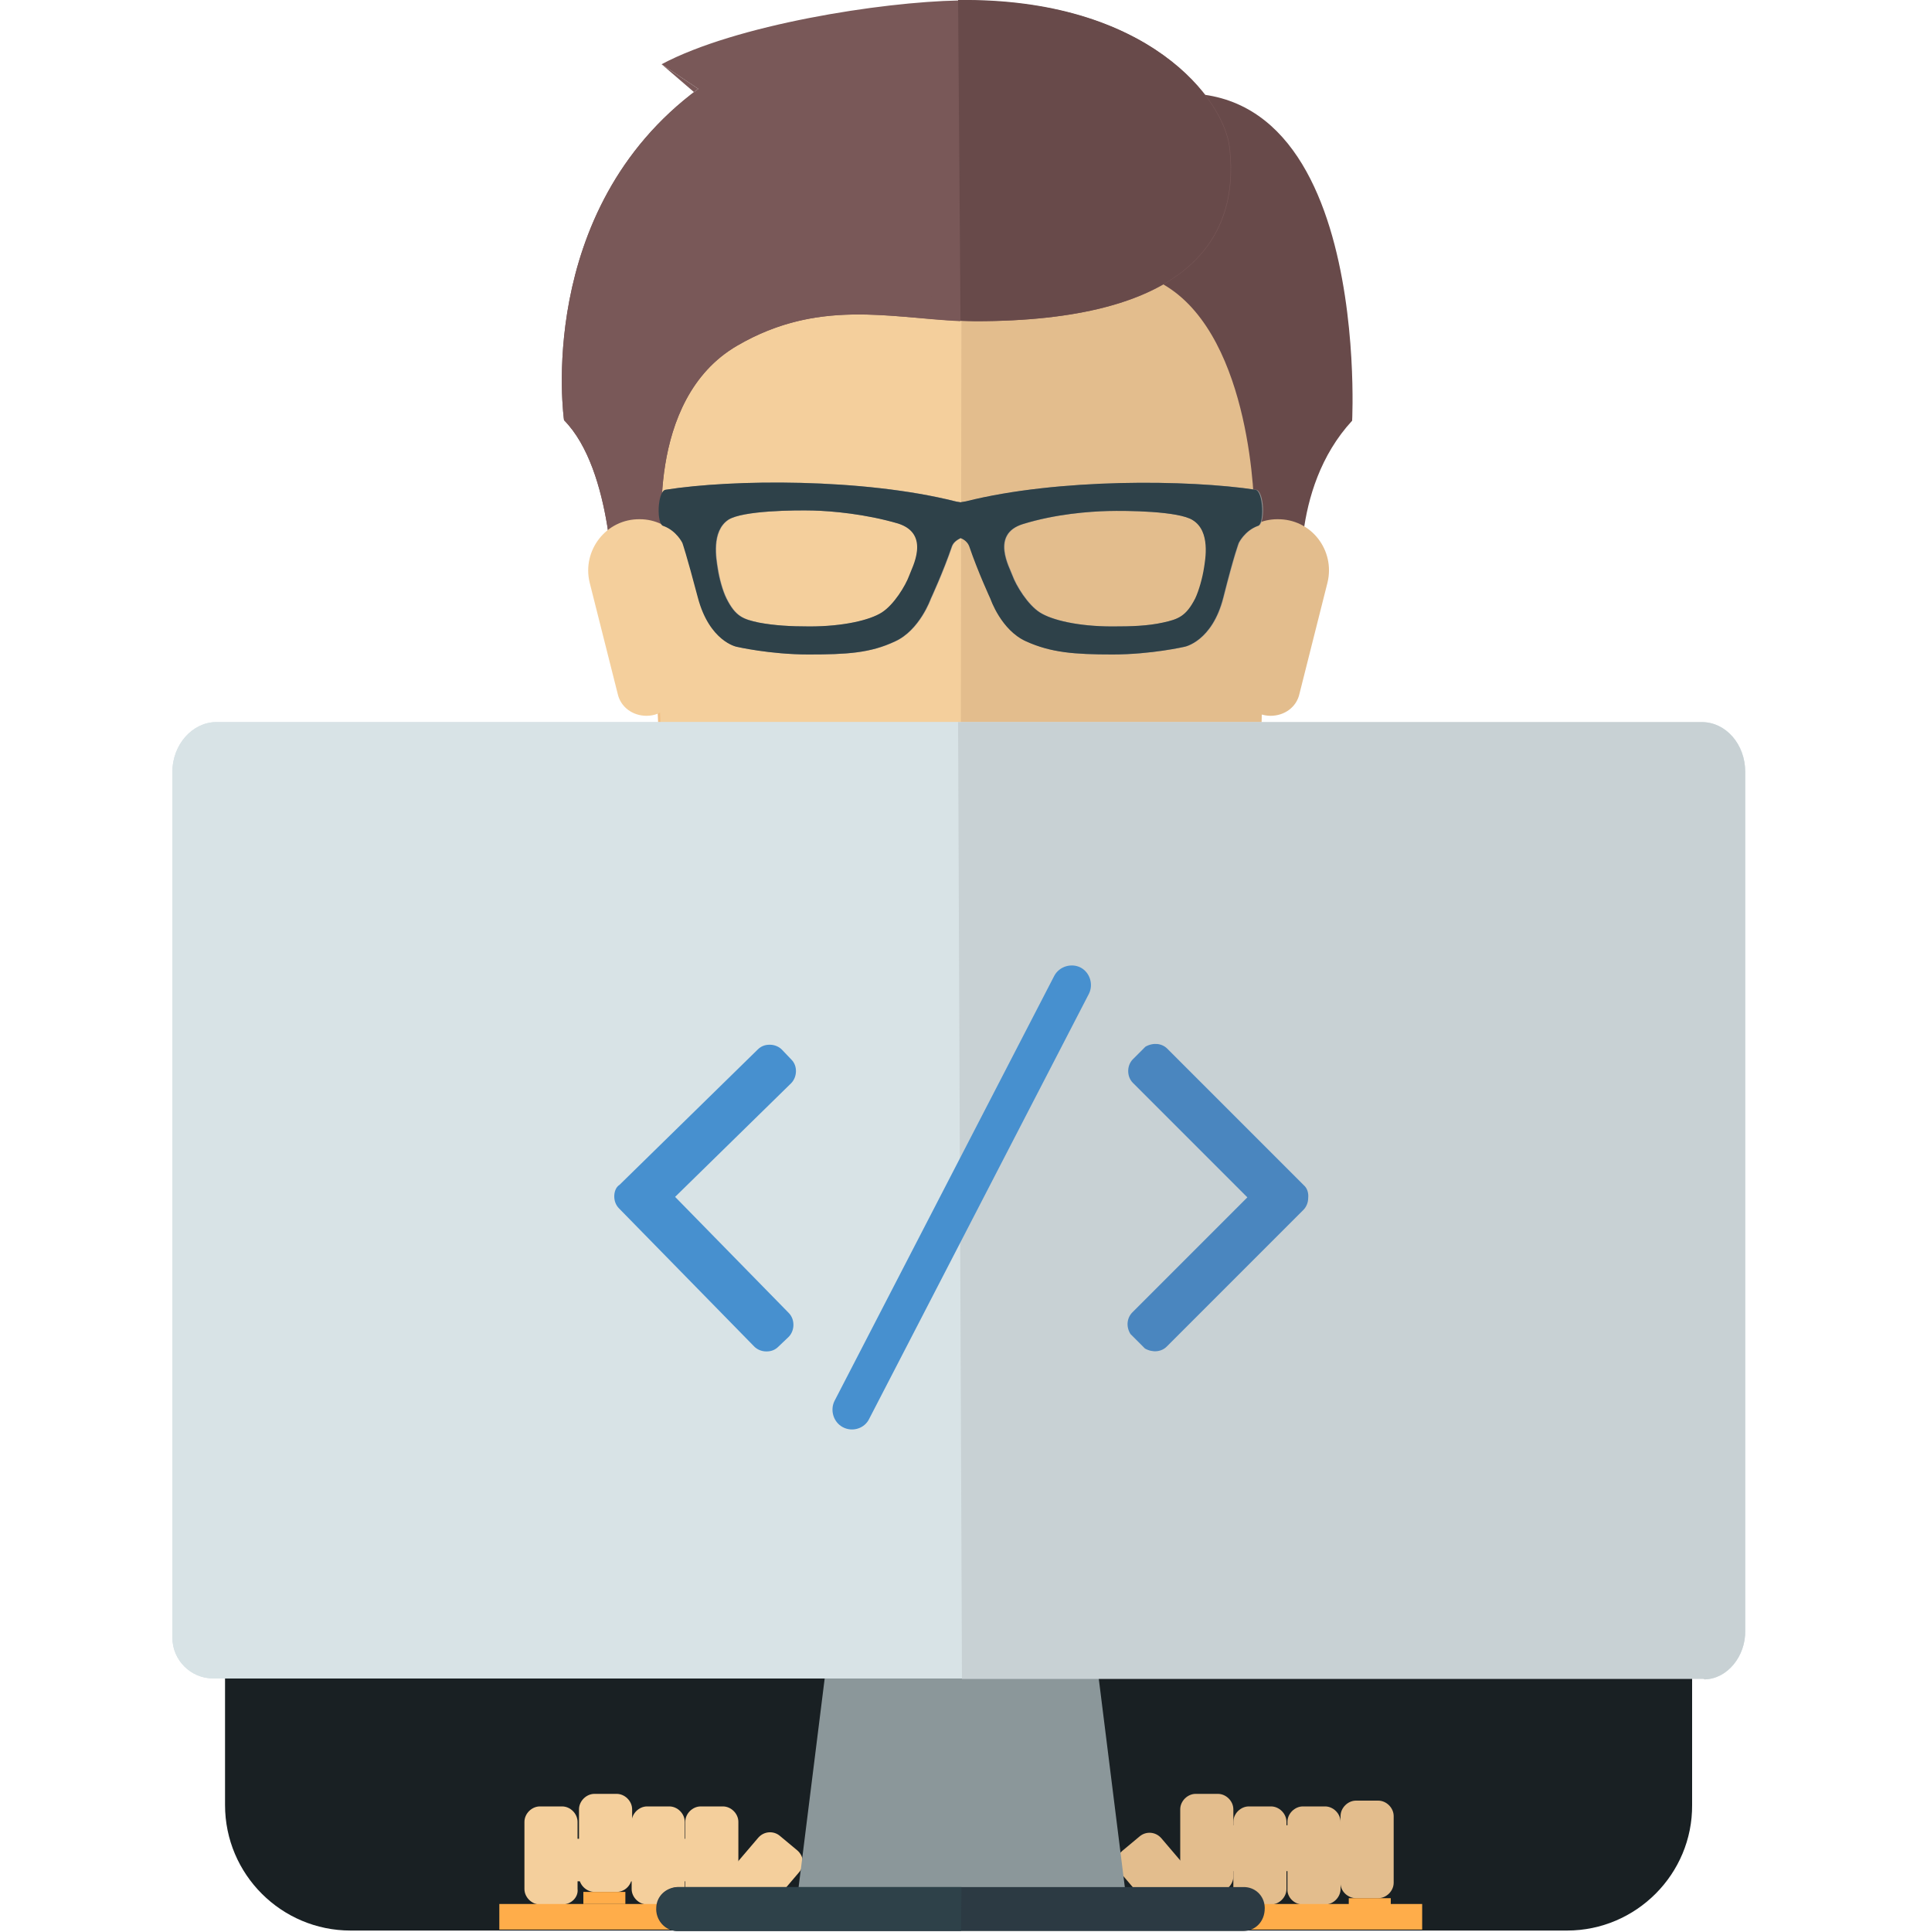
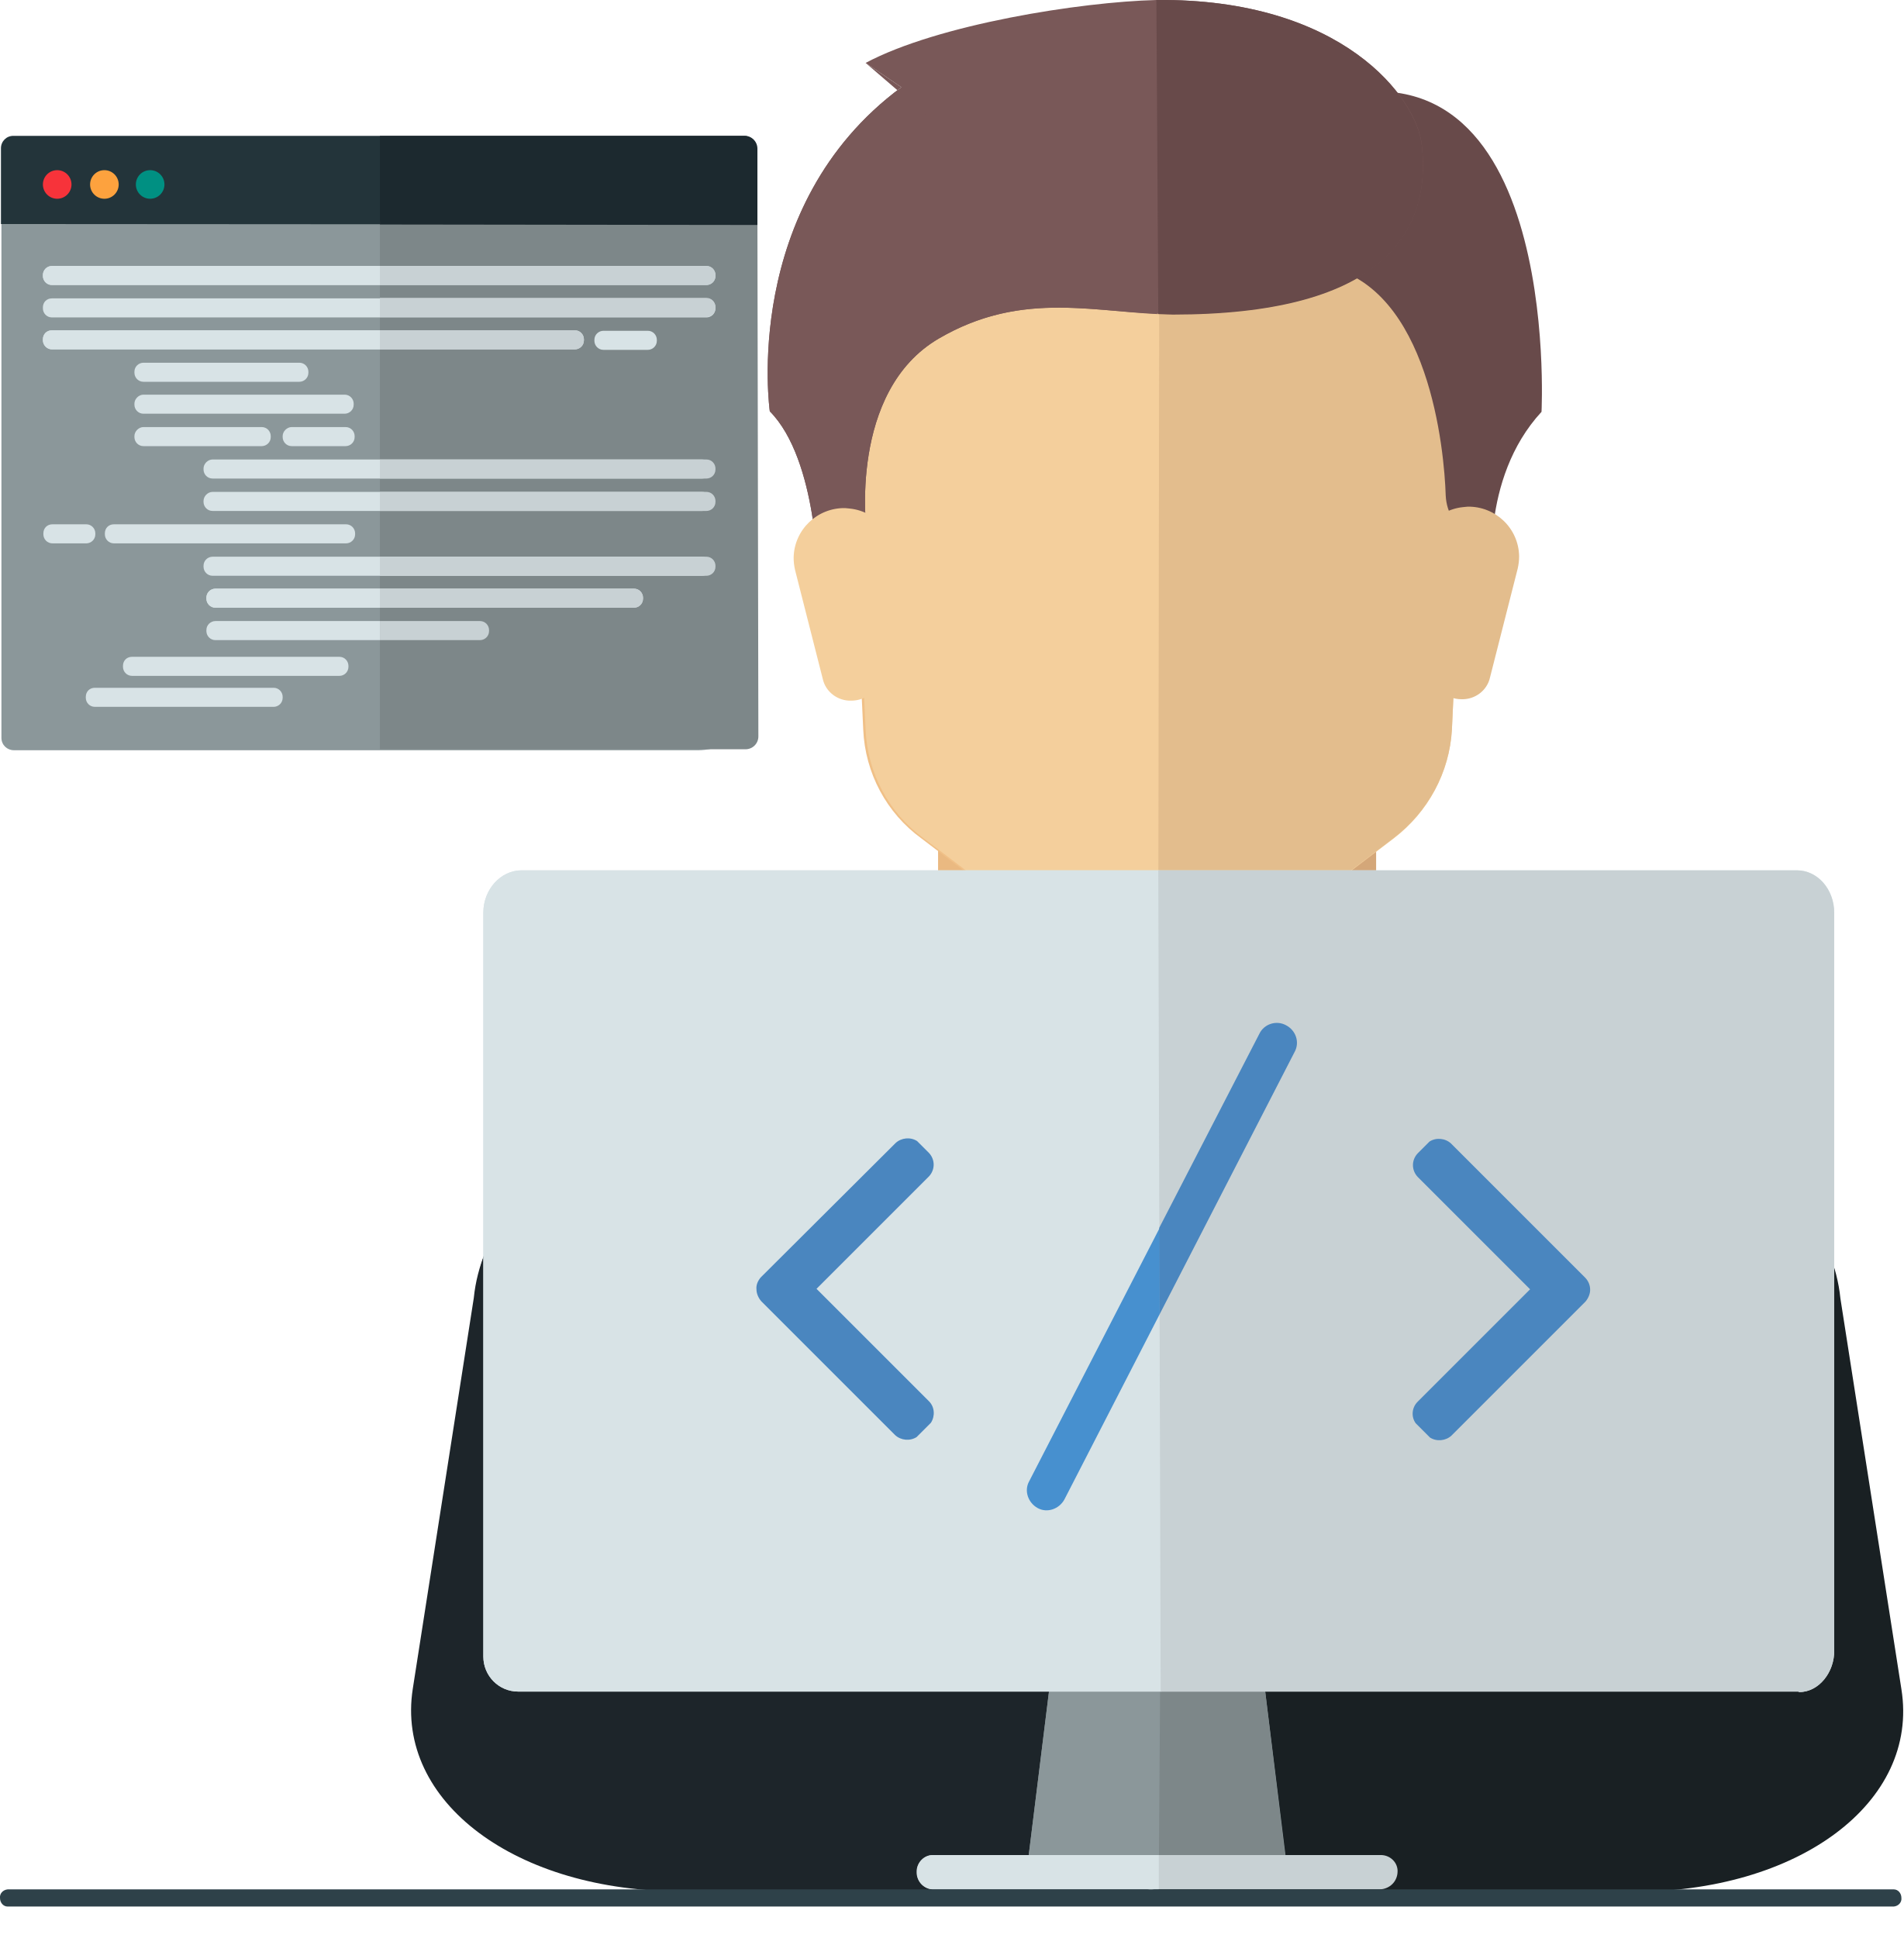
- <svg xmlns="http://www.w3.org/2000/svg" version="1.1" id="Слой_1" x="0px" y="0px" viewBox="0 0 398.9 400" style="enable-background:new 0 0 398.9 400;" xml:space="preserve">
+ <svg xmlns="http://www.w3.org/2000/svg" version="1.1" id="Слой_1" x="0px" y="0px" viewBox="0 0 399.3 406.6" style="enable-background:new 0 0 399.3 406.6;" xml:space="preserve">
  <style type="text/css">
- 	.st0{fill:#192023;}
- 	.st1{display:none;fill:#4A86BF;}
- 	.st2{display:none;fill:#4790CF;}
- 	.st3{fill:#EAB981;}
- 	.st4{fill:#D4A779;}
- 	.st5{fill:#EFF2FA;}
- 	.st6{fill:#C3D3D6;}
- 	.st7{fill:#D7E2E5;}
- 	.st8{fill:#F0C087;}
- 	.st9{fill:#2E4149;}
- 	.st10{fill:#2C3A43;}
- 	.st11{fill:#F4CF9C;}
- 	.st12{fill:#E3BD8D;}
- 	.st13{fill:#515262;}
- 	.st14{fill:#1D252A;}
- 	.st15{fill:#C8D0D3;}
- 	.st16{fill:#8A9699;}
- 	.st17{fill:#684A4A;}
- 	.st18{fill:#795858;}
- 	.st19{display:none;}
- 	.st20{display:inline;fill:#2E4149;}
- 	.st21{display:inline;fill:#2C3A43;}
- 	.st22{fill:#D8E3E6;}
- 	.st23{fill:#23343A;}
+ 	.st0{fill:#1D252A;}
+ 	.st1{fill:#192023;}
+ 	.st2{fill:#EAB981;}
+ 	.st3{fill:#D4A779;}
+ 	.st4{fill:#EFF2FA;}
+ 	.st5{fill:#C3D3D6;}
+ 	.st6{fill:#C8D0D3;}
+ 	.st7{fill:#F0C087;}
+ 	.st8{fill:#F4CF9C;}
+ 	.st9{fill:#E3BD8D;}
+ 	.st10{fill:#684A4A;}
+ 	.st11{fill:#795858;}
+ 	.st12{fill:#2E4149;}
+ 	.st13{fill:#2C3A43;}
+ 	.st14{fill:#C8D1D4;}
+ 	.st15{fill:#8A9699;}
+ 	.st16{fill:none;}
+ 	.st17{fill:#8B979A;}
+ 	.st18{fill:#7D8789;}
+ 	.st19{fill:#D8E3E6;}
+ 	.st20{fill:#23343A;}
+ 	.st21{fill:#FDA23E;}
+ 	.st22{fill:#F7333A;}
+ 	.st23{fill:#009082;}
	.st24{fill:#1C292F;}
- 	.st25{fill:#4790CF;}
- 	.st26{fill:#4A86BF;}
- 	.st27{fill:#00B8A1;}
- 	.st28{fill:#F7333A;}
- 	.st29{fill:#FDA23E;}
- 	.st30{fill:#009082;}
- 	.st31{fill:#FFAD4A;}
- 	.st32{fill:#8B979A;}
- 	.st33{fill:#C8D1D4;}
- 	.st34{fill:none;}
- 	.st35{fill:#4790CF;stroke:#4790CF;stroke-width:2;stroke-miterlimit:10;}
- 	.st36{fill:#929292;}
+ 	.st25{fill:#4A86BF;}
+ 	.st26{fill:#4790CF;}
</style>
-   <g id="Слой_1_2_">
-     <path class="st0" d="M324.5,399.7H72.6c-14.3,0-26-11.6-26-26V328h303.8v45.7C350.5,388,338.8,399.7,324.5,399.7z" />
-     <g id="Слой_1_1_">
-       <circle class="st1" cx="667.9" cy="224.7" r="58.2" />
-       <path class="st2" d="M667.9,282.9c-32.1,0-58.2-26-58.2-58.2s26-58.2,58.2-58.2" />
-       <polygon class="st3" points="833.5,1042.4 833.5,980.6 674.6,980.6 674.6,1042.4 754,1113   " />
-       <polyline class="st4" points="754,1107.4 833.5,1036.8 833.5,975 754,975   " />
-       <path class="st5" d="M956.3,1071.3l-109.2-25.7c-1.7-0.4-3.2-1-4.6-1.8l-88.5,51.6l-85-54.1c-2.2,2.1-4.9,3.6-8,4.3l-109.2,25.7    c-16,3.8-27.2,18-27.2,34.4v69.1c0,9.8,7.9,17.7,17.7,17.7H966c9.8,0,17.7-7.9,17.7-17.7v-69.1    C983.5,1089.3,972.3,1075,956.3,1071.3z" />
-       <path class="st6" d="M754.7,1192.4h211.2c9.8,0,17.7-7.9,17.7-17.7v-69.1c0-16.4-11.3-30.6-27.2-34.4l-109.2-25.7    c-1.7-0.4-3.2-1-4.6-1.8l-88.5,51.6" />
-       <path class="st7" d="M754,1095.3l-85-54.1c-2.2,2.1-4.9,3.6-8,4.3l-109.2,25.7c-16,3.8-27.2,18-27.2,34.4v69.1    c0,9.8,7.9,17.7,17.7,17.7h212.5" />
-       <path class="st8" d="M639.3,777.6l7.7,169.2c0.7,15.8,8.5,30.5,21.1,40l36.5,27.4c9.2,6.9,20.3,10.6,31.8,10.6h35.3    c11.5,0,22.6-3.7,31.8-10.6l36.5-27.4c12.7-9.5,20.4-24.2,21.1-40l7.7-169.2C868.8,777.6,639.3,777.6,639.3,777.6z" />
-       <polygon class="st9" points="776.1,1192.4 732,1192.4 737.5,1113 770.6,1113   " />
-       <polyline class="st10" points="754,1113 770.6,1113 776.1,1192.4 754,1192.4   " />
-       <path class="st11" d="M639.9,777.6l7.7,169.2c0.7,15.8,8.5,30.5,21.1,40l36.5,27.4c9.2,6.9,20.3,10.6,31.8,10.6h35.3    c11.5,0,22.6-3.7,31.8-10.6l36.5-27.4c12.7-9.5,20.4-24.2,21.1-40l7.7-169.2C869.4,777.6,639.9,777.6,639.9,777.6z" />
-       <path class="st12" d="M754.7,1024.7h17.7c11.5,0,22.6-3.7,31.8-10.6l36.5-27.4c12.7-9.5,20.4-24.2,21.1-40l7.7-169.2    c0,0-57.4,0-114.8,0" />
-       <path class="st13" d="M776.1,1095.3H732v16.6c0,5.5,4.4,9.9,9.9,9.9h24.4c5.5,0,9.9-4.4,9.9-9.9L776.1,1095.3L776.1,1095.3z" />
-       <path class="st14" d="M754,1095.3h-22.1v16.6c0,5.5,4.4,9.9,9.9,9.9H754" />
-       <path class="st0" d="M754,1121.8h12.2c5.5,0,9.9-4.4,9.9-9.9v-16.6l0,0H754" />
-       <g>
-         <path class="st15" d="M673.3,1022.7l80.7,72.6c0,0-22.6,11.4-50.5,34.4c-5.8,4.7-14.5,2.8-17.5-4l-37.9-83.4l12-18     C663.1,1019.9,669.3,1019.1,673.3,1022.7z" />
-         <path class="st16" d="M834.7,1022.7l-80.7,72.6c0,0,22.6,11.4,50.5,34.4c5.8,4.7,14.5,2.8,17.5-4l37.9-83.4l-12-18     C845,1019.9,838.7,1019.1,834.7,1022.7z" />
+   <g id="Слой_2_1_">
+     <g id="Слой_1-2">
+       <path class="st0" d="M238.7,396.8h-75.1c-4.1,0-7.4-3.3-7.4-7.4c0,0,0,0,0,0v-29.6c0-4.1,3.3-7.4,7.4-7.4c0,0,0,0,0,0h75.1    c4.1,0,7.4,3.3,7.4,7.4c0,0,0,0,0,0v29.6C246,393.5,242.8,396.8,238.7,396.8z" />
+       <path class="st1" d="M319.3,396.8h-75.1c-4.1,0-7.4-3.3-7.4-7.4c0,0,0,0,0,0v-29.6c0-4.1,3.3-7.4,7.4-7.4c0,0,0,0,0,0h75.1    c4.1,0,7.4,3.3,7.4,7.4c0,0,0,0,0,0v29.6C326.7,393.5,323.4,396.8,319.3,396.8C319.3,396.8,319.3,396.8,319.3,396.8z" />
+       <path class="st0" d="M107.4,278L107.4,278c-5.2-1.5-8.1-6.9-6.6-12.1c0,0,0-0.1,0-0.1l7.9-26.7c1.3-4.3,8.4-12.5,13-12.1    c0.4,0,0.9,0.2,1.1,0.6l6.7,8.3c0.3,0.4,0.4,0.9,0.3,1.4l-10.1,34.1C118.1,276.6,112.6,279.5,107.4,278z" />
+       <g id="Слой_1-3">
+         <g id="Слой_1-4">
+           <polygon class="st2" points="288.3,207.9 288.3,172.5 196.8,172.5 196.8,207.9 242.5,248.5     " />
+           <polyline class="st3" points="243,245.3 288.7,204.8 288.7,169.2 243,169.2     " />
+           <path class="st4" d="M358.7,224.6L296,209.8c-0.9-0.2-1.7-0.6-2.7-0.9l-51.1,29.6l-48.9-31.1c-1.3,1.2-2.9,2.1-4.6,2.5      L126,224.5c-9.2,2.1-15.7,10.3-15.7,19.7v39.7c0,5.6,4.5,10.2,10.2,10.2c0,0,0,0,0,0h243.4c5.6,0,10.2-4.5,10.2-10.2      c0,0,0,0,0,0v-39.7C374.5,234.9,368,226.9,358.7,224.6z" />
+           <path class="st5" d="M243,294.1h121.4c5.6,0,10.2-4.5,10.2-10.2c0,0,0,0,0,0v-39.7c0-9.4-6.5-17.6-15.7-19.7l-62.7-14.8      c-0.9-0.2-1.7-0.6-2.7-0.9l-51.1,29.6" />
+           <path class="st6" d="M242.4,238.9l-49-31c-1.3,1.2-2.9,2.1-4.6,2.5L126.1,225c-9.2,2.1-15.7,10.3-15.7,19.7v39.7      c0,5.6,4.5,10.2,10.2,10.2c0,0,0,0,0,0h122.1" />
+           <path class="st0" d="M212.8,220.9l-20.6-13c-1.3,1.2-2.9,2.1-4.6,2.5L125,224.9c-9.2,2.1-17.4,8.6-16.9,20.2l1.2,39.2      c0,5.6,4.5,10.2,10.2,10.2c0,0,0,0,0,0h33.9" />
+           <path class="st1" d="M332.8,294.6h33.9c5.6,0,10.2-4.5,10.2-10.2c0,0,0,0,0,0v-39.7c0.1-9.5-6.5-17.7-15.7-19.7l-62.7-14.6      c-1.7-0.4-3.3-1.3-4.6-2.5l-20.6,13" />
+           <path class="st7" d="M176.6,55.9l4.5,97.2c0.4,9.1,4.9,17.5,12.2,22.8l20.9,15.9c5.3,4,11.7,6.1,18.3,6.1h20.3      c6.6,0,13-2.1,18.3-6.1l20.9-15.9c7.2-5.5,11.7-13.8,12.2-22.8l4.7-97.2L176.6,55.9z" />
+           <path class="st8" d="M177.1,55.9l4.5,97.2c0.4,9.1,4.9,17.5,12.2,22.8l20.9,15.9c5.3,4,11.7,6.1,18.3,6.1h20.2      c6.6,0,13-2.1,18.3-6.1l20.9-15.9c7.2-5.5,11.7-13.8,12.2-22.8l4.5-97.2L177.1,55.9z" />
+           <path class="st9" d="M243,197.8h10.2c6.6,0,13-2.1,18.3-6.1l20.9-15.9c7.2-5.5,11.7-13.8,12.2-22.8l4.5-97.2h-65.9" />
+           <path class="st10" d="M273.4,22.3l4.7,33.6c21.7,4.4,24.9,38.4,25.2,48.1c0.1,1.8,0.6,3.5,1.6,5l8.3,12.8      c0,0-2.9-21.2,10.2-35.4C323.4,86.3,327.8,2.1,273.4,22.3z" />
+           <path class="st9" d="M318.4,119.3l-5.8,22.8c-0.6,2.8-3.2,4.7-6,4.6l0,0c-3.1,0-5.7-2.2-6.1-5.3l-3-23.3      c-0.6-5.8,3.6-11.1,9.4-11.7c0.3,0,0.7-0.1,1-0.1l0,0c5.8-0.1,10.7,4.5,10.8,10.4C318.7,117.6,318.6,118.4,318.4,119.3z" />
+           <path class="st11" d="M181.6,13.2l7.5,5.1c-33.8,25-27.6,68-27.6,68c10.1,10.2,10.1,35.4,10.1,35.4l10.2-10.2      c0,0-3.9-29.4,15.2-40.5c17.8-10.4,33.4-5.1,49.1-5.1c42.5,0,54.3-16.1,52.2-35.4c-1-10-16.7-30.9-55.7-30.5      C226.7,0.4,196.8,5.1,181.6,13.2z" />
+           <path class="st11" d="M181.6,13.2l7.5,5.1c-33.8,25-27.6,68-27.6,68c10.1,10.2,10.1,35.4,10.1,35.4l10.2-10.2      c0,0-3.9-29.4,15.2-40.5c16.7-9.7,31.2-5.8,45.9-5.1" />
+           <path class="st10" d="M243,65.9c0.9,0,2.1,0.1,3.1,0.1c42.5,0,54.3-16.1,52.2-35.4c-1-10-16.7-31-55.7-30.6" />
+           <path class="st8" d="M166.8,119.6l5.8,22.8c0.6,2.8,3.2,4.7,6,4.6l0,0c3.1,0,5.7-2.2,6.1-5.3l3-23.3c0.6-5.8-3.6-11.1-9.4-11.7      c-0.3,0-0.7-0.1-1-0.1l0,0c-5.8-0.1-10.7,4.5-10.8,10.4C166.5,117.9,166.6,118.7,166.8,119.6z" />
+           <path class="st1" d="M255.4,238.5H230v9.5c0,3.2,2.6,5.8,5.8,5.8l0,0h14c3.2,0,5.8-2.6,5.8-5.8l0,0L255.4,238.5L255.4,238.5z" />
+           <path class="st0" d="M242.5,238.5h-12.7v9.5c0,3.2,2.6,5.8,5.8,5.8l0,0h7" />
+           <path class="st0" d="M277,266.4l-16.2,103c-2.4,14.7-21.9,26.8-43.8,26.9l-73.6,0.5c-35.1,0.2-60.5-18.8-56.8-42.5l12.8-82      c2.7-26.9,38.2-47.9,76.3-48.2l44.3-0.3C255.3,223.7,280.7,242.7,277,266.4z" />
+           <path class="st0" d="M378.1,278L378.1,278c5.2-1.5,8.1-6.9,6.6-12.1c0,0,0-0.1,0-0.1l-7.9-26.7c-1.3-4.3-8.4-12.5-13-12.1      c-0.4,0-0.9,0.2-1.1,0.6l-6.7,8.3c-0.3,0.4-0.4,0.9-0.3,1.4l10.1,34.1C367.4,276.6,372.9,279.5,378.1,278z" />
+           <path class="st0" d="M332.1,294.5H366c5.6,0,10.2-4.5,10.2-10.2c0,0,0,0,0,0l1.2-39.2c0.5-11.6-7.7-18.1-16.9-20.2l-62.6-14.5      c-1.7-0.4-3.3-1.3-4.6-2.5l-20.6,13" />
+           <path class="st1" d="M265.5,223.9l44.3,0.3c38,0.3,73.6,21.3,76.3,48.2l12.8,82c3.8,23.8-21.7,42.7-56.8,42.5l-73.6-0.5      c-21.9-0.1-41.4-12.2-43.8-26.9l-16.2-103C204.8,242.7,230.3,223.7,265.5,223.9z" />
+           <polygon class="st12" points="255.3,352.5 229.9,352.5 233.1,248.7 252.1,248.7     " />
+           <polyline class="st13" points="242.6,248.7 252.1,248.7 255.3,352.5 242.6,352.5     " />
+           <path class="st0" d="M242.6,238.5h-12.7v9.5c0,3.1,2.4,5.7,5.6,5.7c0,0,0.1,0,0.1,0h7" />
+           <path class="st1" d="M242.6,253.7h7c3.1,0,5.7-2.4,5.7-5.6c0,0,0-0.1,0-0.1v-9.5h-12.7" />
+           <path class="st14" d="M196.3,196.7l46.4,41.6c0,0-13.1,6.4-29.1,19.7c-2.7,2.3-6.7,2-9-0.7c-0.4-0.5-0.8-1-1-1.6l-21.8-47.8      l6.8-10.3c1.6-2.3,4.8-3,7.1-1.4C195.9,196.4,196.1,196.5,196.3,196.7z" />
+           <path class="st15" d="M289,196.7l-46.4,41.6c0,0,13.1,6.4,29.1,19.7c2.7,2.3,6.7,2,9-0.7c0.4-0.5,0.8-1,1-1.6l21.9-47.8      l-6.8-10.3c-1.7-2.4-4.9-3-7.3-1.3C289.3,196.4,289.2,196.6,289,196.7z" />
+           <path class="st15" d="M308.6,284h-35.4c-2.8,0-5.1,2.2-5.1,5c0,0,0,0.1,0,0.1v5.1h45.5v-5.1C313.6,286.3,311.4,284.1,308.6,284z      " />
+         </g>
+         <line class="st16" x1="296.4" y1="406.6" x2="327.7" y2="396.8" />
+         <polygon class="st17" points="265,351.4 270.3,394.2 215.2,394.2 220.5,351.4    " />
+         <polyline class="st17" points="243.1,394.2 215.2,394.2 220.5,351.4 243.4,351.4    " />
+         <polyline class="st18" points="243.4,351.4 265,351.4 270.2,394.2 243.1,394.2    " />
+         <path class="st19" d="M377,354.9H108.7c-4.1,0-7.3-3.3-7.3-7.4v-156c0-5,3.7-8.9,8-8.9H377c4.3,0,7.8,3.9,7.8,8.9v154.7     c0.1,4.6-3.2,8.8-7.3,8.8C377.3,354.9,377.2,354.9,377,354.9z" />
+         <path class="st19" d="M243.7,354.9h-135c-4,0-7.3-3.3-7.3-7.3V191.5c0-4.9,3.7-8.9,8-8.9h133.8" />
+         <path class="st14" d="M243,182.6h134c4.3,0,7.8,4,7.8,8.9v154.7c0.1,4.6-3.2,8.8-7.3,8.8c-0.1-0.1-0.3-0.1-0.4-0.1H243.5" />
+         <path class="st14" d="M289.5,396.4h-93.8c-1.9-0.1-3.4-1.7-3.3-3.6c0-0.1,0-0.2,0-0.3c0-1.8,1.5-3.3,3.3-3.3h93.8     c1.9-0.1,3.6,1.3,3.7,3.2c0,0,0,0,0,0.1v0.1C293.2,394.7,291.6,396.3,289.5,396.4z" />
+         <path class="st19" d="M243.1,396.4h-47.4c-2-0.1-3.5-1.8-3.4-3.8c0,0,0-0.1,0-0.1c0.1-1.8,1.6-3.3,3.4-3.3h47.4" />
      </g>
-       <path class="st0" d="M807.5,719.1l8.3,58.5c37.8,7.6,43.2,66.8,44,83.8c0.1,3.1,1.1,6,2.8,8.6l14.4,22.4c0,0-4.9-37,17.7-61.8    C894.7,830.5,902.4,683.8,807.5,719.1z" />
-       <path class="st12" d="M885.9,888.6l-10,39.9c-1.2,4.7-5.4,8-10.3,8l0,0c-5.4,0-9.9-4-10.5-9.3l-5.1-40.8    c-1.4-10.9,7.1-20.6,18.1-20.6l0,0C880,865.8,888.8,877,885.9,888.6z" />
-       <path class="st14" d="M647.7,703.3l13.1,8.9c-59,43.6-48,118.3-48,118.3c17.7,17.7,17.7,61.8,17.7,61.8l17.7-17.7    c0,0-6.8-51,26.5-70.6c30.9-18.2,57.9-8.8,85.5-8.8c73.9,0,94.6-27.9,91-61.8c-1.9-17.6-28.7-54.1-97.1-53    C726.4,680.9,674.6,689.3,647.7,703.3z" />
-       <path class="st14" d="M647.7,703.3l13.1,8.9c-59,43.6-48,118.3-48,118.3c17.7,17.7,17.7,61.8,17.7,61.8l17.7-17.7    c0,0-6.8-51,26.5-70.6c28.9-17,54.4-9.9,80.1-8.9" />
-       <path class="st0" d="M754.7,795.1c1.8,0.1,3.6,0.1,5.4,0.1c73.9,0,94.6-27.9,91-61.8c-1.9-17.6-28.7-54.1-97.1-53" />
-       <path class="st11" d="M622.2,888.6l10,39.9c1.2,4.7,5.4,8,10.3,8l0,0c5.4,0,9.9-4,10.5-9.3l5.1-40.8c1.4-10.9-7.1-20.6-18.1-20.6    l0,0C628,865.8,619.3,877,622.2,888.6z" />
-       <path class="st16" d="M868.8,1174.8H807c-4.9,0-8.8,4-8.8,8.8v8.8h79.4v-8.8C877.6,1178.7,873.7,1174.8,868.8,1174.8z" />
-       <polygon class="st3" points="244.6,209.6 244.6,173.9 152.4,173.9 152.4,209.6 198.4,250.5   " />
-       <polyline class="st4" points="198.9,247.3 245,206.5 245,170.6 198.9,170.6   " />
-       <path class="st5" d="M315.6,226.4l-63.2-14.9c-0.9-0.2-1.7-0.6-2.7-0.9l-51.5,29.8L148.9,209c-1.3,1.3-2.9,2.1-4.6,2.5l-63.2,14.7    c-9.3,2.1-15.8,10.4-15.8,19.9v40c0,5.6,4.5,10.3,10.3,10.3H321c5.6,0,10.3-4.5,10.3-10.3v-40    C331.5,236.8,324.9,228.7,315.6,226.4z" />
-       <path class="st0" d="M198.9,296.5h122.4c5.6,0,10.3-4.5,10.3-10.3v-40c0-9.5-6.5-17.7-15.8-19.9l-63.2-14.9    c-0.9-0.2-1.7-0.6-2.7-0.9l-51.5,29.8" />
-       <path class="st14" d="M198.4,240.4L149,209.1c-1.3,1.3-2.9,2.1-4.6,2.5l-63.2,14.7c-9.3,2.1-15.8,10.4-15.8,19.9v40    c0,5.6,4.5,10.3,10.3,10.3h123.1" />
-       <path class="st8" d="M132,56.3l4.5,98c0.4,9.1,4.9,17.7,12.3,23l21.1,16c5.2,4,11.8,6.1,18.4,6.1h20.5c6.6,0,13.2-2.1,18.4-6.1    l21.1-16c7.3-5.4,11.8-14,12.3-23l4.7-98C265.3,56.3,132,56.3,132,56.3z" />
-       <path class="st11" d="M132.5,56.3l4.5,98c0.4,9.1,4.9,17.7,12.3,23l21.1,16c5.2,4,11.8,6.1,18.4,6.1h20.4c6.6,0,13.2-2.1,18.4-6.1    l21.1-16c7.3-5.4,11.8-14,12.3-23l4.5-98C265.5,56.3,132.5,56.3,132.5,56.3z" />
-       <path class="st12" d="M198.9,199.4h10.3c6.6,0,13.2-2.1,18.4-6.1l21.1-16c7.3-5.4,11.8-14,12.3-23l4.5-98c0,0-33.2,0-66.4,0" />
-       <path class="st17" d="M229.6,22.5l4.7,33.9c21.9,4.4,25.1,38.7,25.4,48.5c0.1,1.7,0.6,3.6,1.6,5l8.4,12.9c0,0-2.9-21.4,10.3-35.7    C280,87,284.4,2.1,229.6,22.5z" />
-       <path class="st12" d="M274.9,120.6l-5.8,23c-0.6,2.8-3.1,4.6-6,4.6l0,0c-3.1,0-5.8-2.3-6.1-5.3l-3-23.5    c-0.7-6.2,4.2-11.9,10.5-11.9l0,0C271.6,107.4,276.5,114,274.9,120.6z" />
-       <path class="st18" d="M137,13.3l7.6,5.1C110.5,43.6,116.8,87,116.8,87C127,97.3,127,122.7,127,122.7l10.3-10.3    c0,0-3.9-29.6,15.3-40.8c17.9-10.5,33.7-5.1,49.5-5.1c42.8,0,54.7-16.2,52.6-35.7c-1-10.1-16.8-31.2-56.2-30.7    C182.5,0.4,152.4,5.1,137,13.3z" />
-       <path class="st18" d="M137,13.3l7.6,5.1C110.5,43.6,116.8,87,116.8,87C127,97.3,127,122.7,127,122.7l10.3-10.3    c0,0-3.9-29.6,15.3-40.8c16.8-9.8,31.5-5.8,46.3-5.1" />
-       <path class="st17" d="M198.9,66.4c0.9,0,2.1,0.1,3.1,0.1c42.8,0,54.7-16.2,52.6-35.7c-1-10.1-16.8-31.3-56.2-30.8" />
-       <path class="st11" d="M122.1,120.6l5.8,23c0.6,2.8,3.1,4.6,6,4.6l0,0c3.1,0,5.8-2.3,6.1-5.3l3-23.5c0.7-6.2-4.2-11.9-10.5-11.9    l0,0C125.5,107.4,120.5,114,122.1,120.6z" />
-       <path class="st16" d="M265.1,286.3h-35.7c-2.9,0-5.1,2.3-5.1,5.1v5.1h45.9v-5.1C270.2,288.6,267.7,286.3,265.1,286.3z" />
-       <g class="st19">
-         <polygon class="st20" points="211.7,401 184.8,401 188.1,264.5 208.3,264.5    " />
-         <polyline class="st21" points="198.2,264.5 208.3,264.5 211.7,401 198.2,401    " />
-       </g>
-       <path class="st0" d="M211.4,240.4h-25.6v9.6c0,3.1,2.5,5.8,5.8,5.8h14.1c3.1,0,5.8-2.5,5.8-5.8v-9.6H211.4z" />
-       <g>
-         <path class="st14" d="M198.4,240.4h-12.8v9.6c0,3.1,2.5,5.8,5.8,5.8h7.1" />
-       </g>
-       <g>
-         <path class="st15" d="M151.8,198.3l46.8,41.9c0,0-13.2,6.5-29.3,19.9c-3.5,2.8-8.4,1.6-10.1-2.3l-22-48.2l6.9-10.4     C145.8,196.7,149.5,196.1,151.8,198.3z" />
-         <path class="st16" d="M245.3,198.3l-46.8,41.9c0,0,13.2,6.5,29.3,19.9c3.5,2.8,8.4,1.6,10.1-2.3l22.1-48.2l-6.9-10.4     C251.2,196.7,247.6,196.1,245.3,198.3z" />
-       </g>
-     </g>
-     <g id="Слой_2_1_">
- 	</g>
-     <path class="st22" d="M-78.7,1241.6L-78.7,1241.6c-0.6-1.3-0.1-2.9,1.2-3.6l85.1-42.5c1.3-0.6,2.9-0.1,3.6,1.2l0,0   c0.6,1.3,0.1,2.9-1.2,3.6l-85.1,42.2C-76.3,1243.2-77.9,1242.9-78.7,1241.6L-78.7,1241.6z" />
-     <path class="st22" d="M-71.6,1256.4L-71.6,1256.4c-0.6-1.3-0.1-2.9,1.2-3.6l85.1-42.2c1.3-0.6,2.9-0.1,3.6,1.2l0,0   c0.6,1.3,0.1,2.9-1.2,3.6l-85.1,42.2C-69.3,1258.1-70.8,1257.6-71.6,1256.4z" />
-     <path class="st22" d="M-63.3,1270.7L-63.3,1270.7c-0.6-1.3-0.1-2.9,1.2-3.6l85.1-42.2c1.3-0.6,2.9-0.1,3.6,1.2l0,0   c0.6,1.3,0.1,2.9-1.2,3.6l-85.1,42.2C-61,1272.4-62.5,1271.9-63.3,1270.7z" />
-     <g>
-       <path class="st11" d="M116.4,394.3h-4.6c-1.7,0-3.2-1.5-3.2-3.2v-13.9c0-1.7,1.5-3.2,3.2-3.2h4.6c1.7,0,3.2,1.5,3.2,3.2v13.9    C119.8,392.7,118.4,394.3,116.4,394.3z" />
-       <path class="st11" d="M127.7,391.7h-4.6c-1.7,0-3.2-1.5-3.2-3.2v-13.9c0-1.7,1.5-3.2,3.2-3.2h4.6c1.7,0,3.2,1.5,3.2,3.2v13.9    C130.8,390.3,129.4,391.7,127.7,391.7z" />
-       <path class="st11" d="M138.6,394.3H134c-1.7,0-3.2-1.5-3.2-3.2v-13.9c0-1.7,1.5-3.2,3.2-3.2h4.6c1.7,0,3.2,1.5,3.2,3.2v13.9    C142,392.7,140.5,394.3,138.6,394.3z" />
-       <path class="st11" d="M149.7,394.3h-4.6c-1.7,0-3.2-1.5-3.2-3.2v-13.9c0-1.7,1.5-3.2,3.2-3.2h4.6c1.7,0,3.2,1.5,3.2,3.2v13.9    C153,392.7,151.5,394.3,149.7,394.3z" />
-       <path class="st11" d="M155,394.9l-3.4-3.1c-1.4-1.2-1.5-3.2-0.4-4.5l5.8-6.8c1.2-1.4,3.2-1.5,4.5-0.4l3.6,3    c1.4,1.2,1.5,3.2,0.4,4.5l-5.8,6.8C158.4,395.9,156.3,396,155,394.9z" />
-       <path class="st12" d="M280.8,393h4.6c1.7,0,3.2-1.5,3.2-3.2V376c0-1.7-1.5-3.2-3.2-3.2h-4.6c-1.7,0-3.2,1.5-3.2,3.2v13.8    C277.5,391.5,279.1,393,280.8,393z" />
-       <path class="st12" d="M269.8,394.3h4.6c1.7,0,3.2-1.5,3.2-3.2v-13.9c0-1.7-1.5-3.2-3.2-3.2h-4.6c-1.7,0-3.2,1.5-3.2,3.2v13.9    C266.5,392.7,267.9,394.3,269.8,394.3z" />
-       <path class="st12" d="M258.6,394.3h4.6c1.7,0,3.2-1.5,3.2-3.2v-13.9c0-1.7-1.5-3.2-3.2-3.2h-4.6c-1.7,0-3.2,1.5-3.2,3.2v13.9    C255.5,392.7,256.9,394.3,258.6,394.3z" />
-       <path class="st12" d="M247.6,391.7h4.6c1.7,0,3.2-1.5,3.2-3.2v-13.9c0-1.7-1.5-3.2-3.2-3.2h-4.6c-1.7,0-3.2,1.5-3.2,3.2v13.9    C244.4,390.3,245.8,391.7,247.6,391.7z" />
-       <path class="st12" d="M242.3,394.9l3.6-3c1.4-1.2,1.5-3.2,0.4-4.5l-5.8-6.8c-1.2-1.4-3.2-1.5-4.5-0.4l-3.6,3    c-1.4,1.2-1.5,3.2-0.4,4.5l5.8,6.8C238.9,395.9,240.9,396,242.3,394.9z" />
-       <rect x="246.6" y="377.9" class="st12" width="39.6" height="9.5" />
-     </g>
-     <g>
-       <g>
-         <g>
-           <path class="st23" d="M-467.9,167.4v42.7c-4.2,4.2-9,1.6-9-2.4v-31.4h-98.8V210c-4.2,4.2-9,1.6-9-2.4v-40.3L-467.9,167.4      L-467.9,167.4z" />
-           <path class="st23" d="M-521.7,154v53.7c0,2.5-2,4.5-4.5,4.5s-4.5-2-4.5-4.5V154c0-2.5,2-4.5,4.5-4.5      C-523.6,149.5-521.7,151.4-521.7,154z" />
-         </g>
-         <g>
-           <path class="st24" d="M-467.9,167.4v42.7c-4.2,4.2-9,1.6-9-2.4v-31.4h-49.2v-9L-467.9,167.4L-467.9,167.4z" />
-           <path class="st24" d="M-521.7,154v53.7c0,2.5-2,4.5-4.5,4.5v-62.7C-523.6,149.5-521.7,151.4-521.7,154z" />
-         </g>
-         <g>
-           <path class="st25" d="M-560.8,230.4h-38.8c-1.7,0-3-1.3-3-3v-21.2c0-1.7,1.3-3,3-3h38.8c1.7,0,3,1.3,3,3v21.2      C-557.8,229.1-559.1,230.4-560.8,230.4z" />
-           <path class="st25" d="M-506.8,203.2h-38.7c-1.7,0-3,1.3-3,3v21.1c0,1.7,1.3,3,3,3h38.8c1.7,0,3-1.3,3-3v-21.1      C-503.7,204.6-505.1,203.2-506.8,203.2z" />
-         </g>
-         <g>
-           <path class="st25" d="M-453,230.4h-38.5c-1.8,0-3.3-1.5-3.3-3.3v-20.6c0-1.8,1.5-3.3,3.3-3.3h38.5c1.8,0,3.3,1.5,3.3,3.3v20.6      C-449.7,228.9-451.2,230.4-453,230.4z" />
-           <path class="st26" d="M-503.7,207.7v18.2c0,2.5-2,4.5-4.5,4.5h-17.9v-27.2h17.9C-505.7,203.2-503.7,205.2-503.7,207.7z" />
-           <path class="st26" d="M-449.9,207.7v18.2c0,2.5-2,4.5-4.5,4.5h-17.9v-27.2h17.9C-451.8,203.2-449.9,205.2-449.9,207.7z" />
-           <path class="st26" d="M-557.8,206.3v21c0,1.7-1.4,3.1-3.1,3.1h-19.3v-27.2h19.3C-559.2,203.2-557.8,204.6-557.8,206.3z" />
-         </g>
-       </g>
-       <path class="st27" d="M-461.6,155.3h-138.5c-1.4,0-2.5-1.1-2.5-2.5V48.4h152.9v94.9C-449.7,149.9-455,155.3-461.6,155.3z" />
-       <path class="st23" d="M-602.6,48.9V33.6c0-1.4,1.1-2.5,2.5-2.5h147.9c1.4,0,2.5,1.1,2.5,2.5V49" />
-       <g>
-         <circle class="st28" cx="-591.2" cy="40.9" r="2.9" />
-         <circle class="st29" cx="-581.8" cy="40.9" r="2.9" />
-         <circle class="st30" cx="-572.5" cy="40.9" r="2.9" />
-       </g>
-       <path class="st30" d="M-449.7,48.4h-76.4v106.8h73.9c1.4,0,2.6-1.2,2.6-2.6L-449.7,48.4L-449.7,48.4z" />
-       <path class="st24" d="M-449.7,49V33.7c0-1.4-1.2-2.6-2.6-2.6h-73.8V49" />
-     </g>
-     <rect x="103.4" y="394.2" class="st31" width="191.1" height="5.3" />
-     <g>
-       <polygon class="st32" points="226.9,342.5 233.6,396.1 164.7,396.1 171.4,342.5   " />
-       <path class="st22" d="M352.5,347.5H44.1c-4.6,0-8.4-3.8-8.4-8.4V159.8c0-5.7,4.2-10.3,9.1-10.3h307.6c5,0,9,4.6,9,10.3v177.8    c0.1,5.3-3.7,10-8.4,10.1C352.8,347.5,352.7,347.5,352.5,347.5z" />
-       <path class="st22" d="M199.2,347.5H44.1c-4.6,0-8.4-3.8-8.4-8.4V159.8c0-5.7,4.2-10.3,9.1-10.3h153.6" />
-       <path class="st33" d="M198.4,149.5h154c5,0,9,4.6,9,10.3v177.8c0.1,5.3-3.7,10-8.4,10.1c-0.2-0.1-0.3-0.1-0.5-0.1H199.2" />
-       <path class="st10" d="M257.4,399.8H140.1c-2.5-0.1-4.4-2.4-4.2-4.9c0.1-2.3,1.9-4,4.2-4.2h117.3c2.4-0.1,4.4,1.7,4.5,4.2    c0,0.1,0,0.2,0,0.2C261.9,397.8,260,399.8,257.4,399.8L257.4,399.8z" />
-       <path class="st9" d="M199,399.8h-58.7c-2.5-0.1-4.4-2.4-4.2-4.9c0.1-2.3,1.9-4,4.2-4.2h58.8" />
-       <path class="st24" d="M199,248.4" />
-     </g>
-     <line class="st34" x1="226.4" y1="361.2" x2="270.2" y2="347.6" />
-     <rect x="115.9" y="380.7" class="st11" width="36.4" height="8.8" />
-     <rect x="120.8" y="391.7" class="st31" width="8.7" height="2.5" />
-     <rect x="279.3" y="393" class="st31" width="8.7" height="2.5" />
-   </g>
-   <g id="Слой_2_4_">
- </g>
-   <g>
-     <g>
-       <path class="st26" d="M270,245.4l-28.3-28.3c-1.1-1.1-2.9-1.3-4.5-0.4l-2.6,2.6c-1.3,1.3-1.3,3.6,0,4.9l23.7,23.7l-23.8,23.8    c-1.1,1.1-1.4,2.9-0.4,4.5l0,0l3,3l0,0c1.6,0.9,3.4,0.7,4.5-0.4l28.3-28.3c0.6-0.6,1-1.5,1-2.5C271,247,270.7,246,270,245.4z" />
+       <path class="st12" d="M397.3,400H1.6c-0.9,0-1.6-0.8-1.6-1.8c0,0,0,0,0,0l0,0c-0.1-0.9,0.6-1.7,1.6-1.8c0,0,0,0,0,0h395.7    c0.9,0,1.6,0.8,1.6,1.8c0,0,0,0,0,0l0,0C399,399.1,398.3,399.9,397.3,400C397.3,400,397.3,400,397.3,400z" />
+       <path class="st17" d="M146.5,157.4H2.9c-1.4,0-2.6-1.1-2.6-2.6c0,0,0,0,0,0V46.4h158.6v98.4c0.1,6.9-5.4,12.5-12.3,12.6    C146.6,157.4,146.5,157.4,146.5,157.4z" />
+       <path class="st20" d="M0.2,47V31.1c0-1.4,1.1-2.6,2.6-2.6c0,0,0,0,0,0h153.3c1.4,0,2.6,1.1,2.6,2.6c0,0,0,0,0,0v16" />
+       <circle class="st21" cx="21.9" cy="38.7" r="3" />
+       <circle class="st22" cx="12" cy="38.7" r="3" />
+       <circle class="st23" cx="31.5" cy="38.7" r="3" />
+       <path class="st18" d="M158.9,46.4H79.7v110.8h76.7c1.5,0,2.7-1.2,2.7-2.7L158.9,46.4L158.9,46.4z" />
+       <path class="st24" d="M158.9,47.2v-16c0-1.5-1.2-2.7-2.7-2.7H79.7v18.6" />
+       <path class="st19" d="M10.9,55.8h137.3c1.1,0,1.9,0.9,1.9,1.9v0.2c0,1.1-0.9,1.9-1.9,1.9H10.9c-1.1,0-1.9-0.9-1.9-1.9v-0.2    C9,56.7,9.8,55.8,10.9,55.8z" />
+       <path class="st19" d="M79.7,59.8H10.9c-1.1,0-1.9-0.9-1.9-1.9v-0.2c0-1,0.8-1.9,1.9-1.9c0,0,0,0,0,0h68.8" />
+       <path class="st14" d="M79.7,55.8h68.5c1.1,0,1.9,0.9,1.9,1.9v0v0.2c0,1.1-0.9,1.9-1.9,1.9H79.7" />
+       <path class="st19" d="M10.9,62.6h137.3c1.1,0,1.9,0.9,1.9,1.9v0.2c0,1.1-0.9,1.9-1.9,1.9H10.9c-1.1,0-1.9-0.9-1.9-1.9v-0.2    C9,63.4,9.8,62.6,10.9,62.6z" />
+       <path class="st19" d="M10.9,69.3h109.7c1.1,0,1.9,0.9,1.9,1.9v0.2c0,1.1-0.9,1.9-1.9,1.9H10.9c-1.1,0-1.9-0.9-1.9-1.9v-0.2    C9,70.1,9.8,69.3,10.9,69.3z" />
+       <path class="st19" d="M79.7,73.3H10.9c-1,0-1.9-0.9-1.9-1.9c0,0,0,0,0,0v-0.2c0-1.1,0.8-1.9,1.9-1.9c0,0,0,0,0,0h68.8" />
+       <path class="st14" d="M79.7,69.3h40.9c1.1,0,1.9,0.9,1.9,1.9v0.2c0,1.1-0.9,1.9-1.9,1.9c0,0,0,0,0,0H79.7" />
+       <path class="st14" d="M79.7,62.5h68.5c1.1,0,1.9,0.9,1.9,1.9v0.2c0,1.1-0.9,1.9-1.9,1.9H79.7" />
+       <path class="st19" d="M30.1,76.1h32.7c1.1,0,1.9,0.9,1.9,1.9v0.2c0,1.1-0.9,1.9-1.9,1.9H30.1c-1.1,0-1.9-0.9-1.9-1.9V78    C28.2,76.9,29.1,76.1,30.1,76.1z" />
+       <path class="st19" d="M30.1,82.8h42.2c1.1,0,1.9,0.9,1.9,1.9v0.2c0,1.1-0.9,1.9-1.9,1.9H30.1c-1.1,0-1.9-0.9-1.9-1.9v-0.2    C28.2,83.7,29.1,82.8,30.1,82.8z" />
+       <path class="st19" d="M44.6,96.4h102.7c1.1,0,1.9,0.9,1.9,1.9v0.2c0,1.1-0.9,1.9-1.9,1.9H44.6c-1.1,0-1.9-0.9-1.9-1.9v-0.2    C42.7,97.3,43.6,96.4,44.6,96.4z" />
+       <path class="st19" d="M44.6,103.2h102.7c1.1,0,1.9,0.9,1.9,1.9v0.2c0,1.1-0.9,1.9-1.9,1.9H44.6c-1.1,0-1.9-0.9-1.9-1.9v-0.2    C42.7,104.1,43.6,103.2,44.6,103.2z" />
+       <path class="st14" d="M79.7,96.4h68.5c1.1,0,1.9,0.9,1.9,1.9v0v0.2c0,1.1-0.9,1.9-1.9,1.9H79.7" />
+       <path class="st14" d="M79.7,103.2h68.5c1.1,0,1.9,0.9,1.9,1.9v0v0.2c0,1.1-0.9,1.9-1.9,1.9H79.7" />
+       <path class="st19" d="M30.1,89.6h24.8c1.1,0,1.9,0.9,1.9,1.9v0.2c0,1.1-0.9,1.9-1.9,1.9H30.1c-1.1,0-1.9-0.9-1.9-1.9v-0.2    C28.2,90.5,29.1,89.6,30.1,89.6z" />
+       <path class="st19" d="M61.2,89.6h11.3c1.1,0,1.9,0.9,1.9,1.9v0.2c0,1.1-0.9,1.9-1.9,1.9H61.2c-1.1,0-1.9-0.9-1.9-1.9v-0.2    C59.3,90.5,60.2,89.6,61.2,89.6z" />
+       <path class="st19" d="M11,110h7.1c1.1,0,1.9,0.9,1.9,1.9v0.2c0,1.1-0.9,1.9-1.9,1.9H11c-1.1,0-1.9-0.9-1.9-1.9v-0.2    C9.1,110.8,9.9,110,11,110z" />
+       <path class="st19" d="M23.9,110h48.7c1.1,0,1.9,0.9,1.9,1.9v0.2c0,1.1-0.9,1.9-1.9,1.9H23.9c-1.1,0-1.9-0.9-1.9-1.9v-0.2    C22,110.8,22.8,110,23.9,110z" />
+       <path class="st19" d="M44.6,116.8h102.7c1.1,0,1.9,0.9,1.9,1.9v0.2c0,1.1-0.9,1.9-1.9,1.9H44.6c-1.1,0-1.9-0.9-1.9-1.9v-0.2    C42.7,117.6,43.6,116.8,44.6,116.8z" />
+       <path class="st14" d="M79.7,116.8h68.5c1.1,0,1.9,0.9,1.9,1.9v0.2c0,1.1-0.9,1.9-1.9,1.9l0,0H79.7" />
+       <path class="st19" d="M45.2,123.5H133c1.1,0,1.9,0.9,1.9,1.9v0.2c0,1.1-0.9,1.9-1.9,1.9H45.2c-1.1,0-1.9-0.9-1.9-1.9v-0.2    C43.3,124.4,44.1,123.5,45.2,123.5z" />
+       <path class="st19" d="M79.7,127.5H45.2c-1.1,0-1.9-0.9-1.9-1.9v-0.2c0-1.1,0.9-1.9,1.9-1.9h34.5" />
+       <path class="st14" d="M79.7,123.5H133c1.1,0,1.9,0.9,1.9,1.9v0.2c0,1.1-0.9,1.9-1.9,1.9H79.7" />
+       <path class="st19" d="M79.7,134.3H45.2c-1.1,0-1.9-0.9-1.9-1.9v-0.2c0-1.1,0.9-1.9,1.9-1.9h34.5" />
+       <path class="st14" d="M79.7,130.3h21c1.1,0,1.9,0.9,1.9,1.9v0.2c0,1.1-0.9,1.9-1.9,1.9h-21" />
+       <path class="st19" d="M27.7,137.8h43.5c1.1,0,1.9,0.9,1.9,1.9v0.2c0,1.1-0.9,1.9-1.9,1.9H27.7c-1.1,0-1.9-0.9-1.9-1.9v-0.2    C25.8,138.6,26.6,137.8,27.7,137.8z" />
+       <path class="st19" d="M19.9,144.3h37.5c1.1,0,1.9,0.9,1.9,1.9v0.2c0,1.1-0.9,1.9-1.9,1.9H19.9c-1.1,0-1.9-0.9-1.9-1.9v-0.2    C18,145.1,18.8,144.3,19.9,144.3z" />
+       <path class="st19" d="M126.6,69.4h9.3c1.1,0,1.9,0.9,1.9,1.9v0.2c0,1.1-0.9,1.9-1.9,1.9h-9.3c-1.1,0-1.9-0.9-1.9-1.9v-0.2    C124.7,70.2,125.6,69.4,126.6,69.4z" />
+       <path class="st25" d="M332.5,268l-28.1-28.1c-1.2-1.1-3.1-1.3-4.5-0.4l-2.5,2.5c-1.3,1.4-1.3,3.5,0,4.9l23.6,23.6l-23.6,23.6    c-1.2,1.2-1.4,3.1-0.4,4.5l0,0l3,3l0,0c1.4,0.9,3.3,0.7,4.5-0.4l28.1-28.1c0.6-0.7,1-1.6,1-2.5C333.6,269.6,333.2,268.7,332.5,268    z" />
+       <path class="st25" d="M158.7,270.5c0,0.9,0.4,1.8,1,2.5l28.1,28.1c1.2,1.1,3.1,1.3,4.5,0.4l0,0l3-3l0,0c0.9-1.4,0.8-3.3-0.4-4.5    l-23.6-23.6l23.6-23.6c1.3-1.4,1.3-3.5,0-4.9l-2.5-2.5c-1.4-0.9-3.3-0.7-4.5,0.4L159.6,268C159,268.7,158.6,269.6,158.7,270.5z" />
+       <line class="st16" x1="355.7" y1="218.3" x2="355.7" y2="321.3" />
+       <path class="st26" d="M243.3,275.7l-20,38.9c-1.1,2-3.6,2.9-5.6,1.8c0,0,0,0,0,0l0,0c-2-1.1-2.9-3.6-1.8-5.6l27.4-53.2" />
+       <path class="st25" d="M243.2,257.6l21-40.7c1-2.1,3.6-2.9,5.6-1.8c0,0,0,0,0,0l0,0c2.1,1.1,2.9,3.6,1.8,5.6l-28.3,55" />
    </g>
  </g>
-   <g>
-     <g>
-       <path class="st25" d="M127.2,247.7c0,0.9,0.3,1.8,1,2.5l28,28.6c0.6,0.6,1.5,1,2.5,1s1.8-0.3,2.5-1l2.1-2c0.6-0.6,1-1.5,1-2.5    c0-0.9-0.3-1.8-1-2.5l-23.5-24l24-23.5c1.3-1.3,1.4-3.6,0.1-4.9l-2-2.1c-0.6-0.6-1.5-1-2.5-1s-1.8,0.3-2.5,1l-28.6,28    C127.5,245.8,127.2,246.8,127.2,247.7z" />
-     </g>
-   </g>
-   <path class="st35" d="M175,294.6L175,294.6c-1.5-0.8-2-2.7-1.3-4.1l45.5-88c0.8-1.5,2.7-2,4.1-1.3l0,0c1.5,0.8,2,2.7,1.3,4.1  l-45.5,88C178.4,294.8,176.5,295.4,175,294.6z" />
-   <g>
-     <path class="st36" d="M260.1,101.4c-13.9-2.1-40.9-2.4-60,2.4c-0.4,0.1-0.8,0.1-1.1,0.2c-0.4-0.1-0.8-0.1-1.1-0.2   c-19.1-4.8-46.1-4.6-60-2.4c-1.7,0.3-1.9,7.3-0.4,7.5c2.7,1,3.9,3.5,3.9,3.5s0.8,2.2,3.2,11.3s8,10.2,8,10.2s6.9,1.6,14.9,1.6   c8,0,12.8-0.3,17.9-2.7c5.1-2.3,7.4-8.8,7.4-8.8s2.6-5.6,4.4-10.9c0.3-0.8,1-1.3,1.8-1.7c0.8,0.3,1.5,0.9,1.8,1.7   c1.8,5.3,4.4,10.9,4.4,10.9s2.2,6.5,7.4,8.8c5.1,2.3,9.9,2.7,17.9,2.7c8,0,14.9-1.6,14.9-1.6s5.7-1.1,8-10.2s3.2-11.3,3.2-11.3   s1.2-2.5,3.9-3.5C262.1,108.6,261.8,101.6,260.1,101.4z M188.4,119.1c-0.8,2.2-3.2,6.1-5.7,7.7c-2.5,1.6-8,2.9-15,2.9   c-4,0-7.3-0.2-10.5-0.8c-3.2-0.7-4.8-1.2-6.7-5c-0.8-1.6-1.5-4.2-1.8-6.2c-0.3-1.9-1.4-7.7,2.2-10.1c3-1.9,13.8-2,17.6-1.9   c3.8,0.1,10.8,0.7,17.6,2.7C192.9,110.6,188.9,117.6,188.4,119.1z M249.4,117.7c-0.3,1.9-1,4.5-1.8,6.2c-1.9,3.7-3.5,4.3-6.7,5   c-3.2,0.7-6.5,0.8-10.5,0.8c-7,0-12.5-1.3-15-2.9c-2.5-1.6-4.9-5.5-5.7-7.7c-0.5-1.5-4.6-8.5,2.2-10.6c6.8-2.1,13.8-2.6,17.6-2.7   c3.8-0.1,14.7,0,17.6,1.9C250.8,110,249.7,115.8,249.4,117.7z" />
-   </g>
-   <g>
-     <path class="st9" d="M198.9,111.4c0.8,0.3,1.5,0.9,1.8,1.7c1.8,5.3,4.4,10.9,4.4,10.9s2.2,6.5,7.4,8.8c5.1,2.3,9.9,2.7,17.9,2.7   c8,0,14.9-1.6,14.9-1.6s5.7-1.1,8-10.2s3.2-11.3,3.2-11.3s1.2-2.5,3.9-3.5c1.5-0.2,1.2-7.2-0.4-7.5c-13.9-2.1-40.9-2.4-60,2.4   c-0.4,0.1-0.8,0.1-1.1,0.2 M198.9,104c-0.4-0.1-0.8-0.1-1.1-0.2c-19.1-4.8-46.1-4.6-60-2.4c-1.7,0.3-1.9,7.3-0.4,7.5   c2.7,1,3.9,3.5,3.9,3.5s0.8,2.2,3.2,11.3s8,10.2,8,10.2s6.9,1.6,14.9,1.6c8,0,12.8-0.3,17.9-2.7c5.1-2.3,7.4-8.8,7.4-8.8   s2.6-5.6,4.4-10.9c0.3-0.8,1-1.3,1.8-1.7 M188.3,119.1c-0.8,2.2-3.2,6.1-5.7,7.7c-2.5,1.6-8,2.9-15,2.9c-4,0-7.3-0.2-10.5-0.8   c-3.2-0.7-4.8-1.2-6.7-5c-0.8-1.6-1.5-4.2-1.8-6.2c-0.3-1.9-1.4-7.7,2.2-10.1c3-1.9,13.8-2,17.6-1.9c3.8,0.1,10.8,0.7,17.6,2.7   C192.8,110.6,188.8,117.6,188.3,119.1z M249.3,117.7c-0.3,1.9-1,4.5-1.8,6.2c-1.9,3.7-3.5,4.3-6.7,5c-3.2,0.7-6.5,0.8-10.5,0.8   c-7,0-12.5-1.3-15-2.9c-2.5-1.6-4.9-5.5-5.7-7.7c-0.5-1.5-4.6-8.5,2.2-10.6c6.8-2.1,13.8-2.6,17.6-2.7c3.8-0.1,14.7,0,17.6,1.9   C250.7,110,249.6,115.8,249.3,117.7z" />
-   </g>
</svg>
